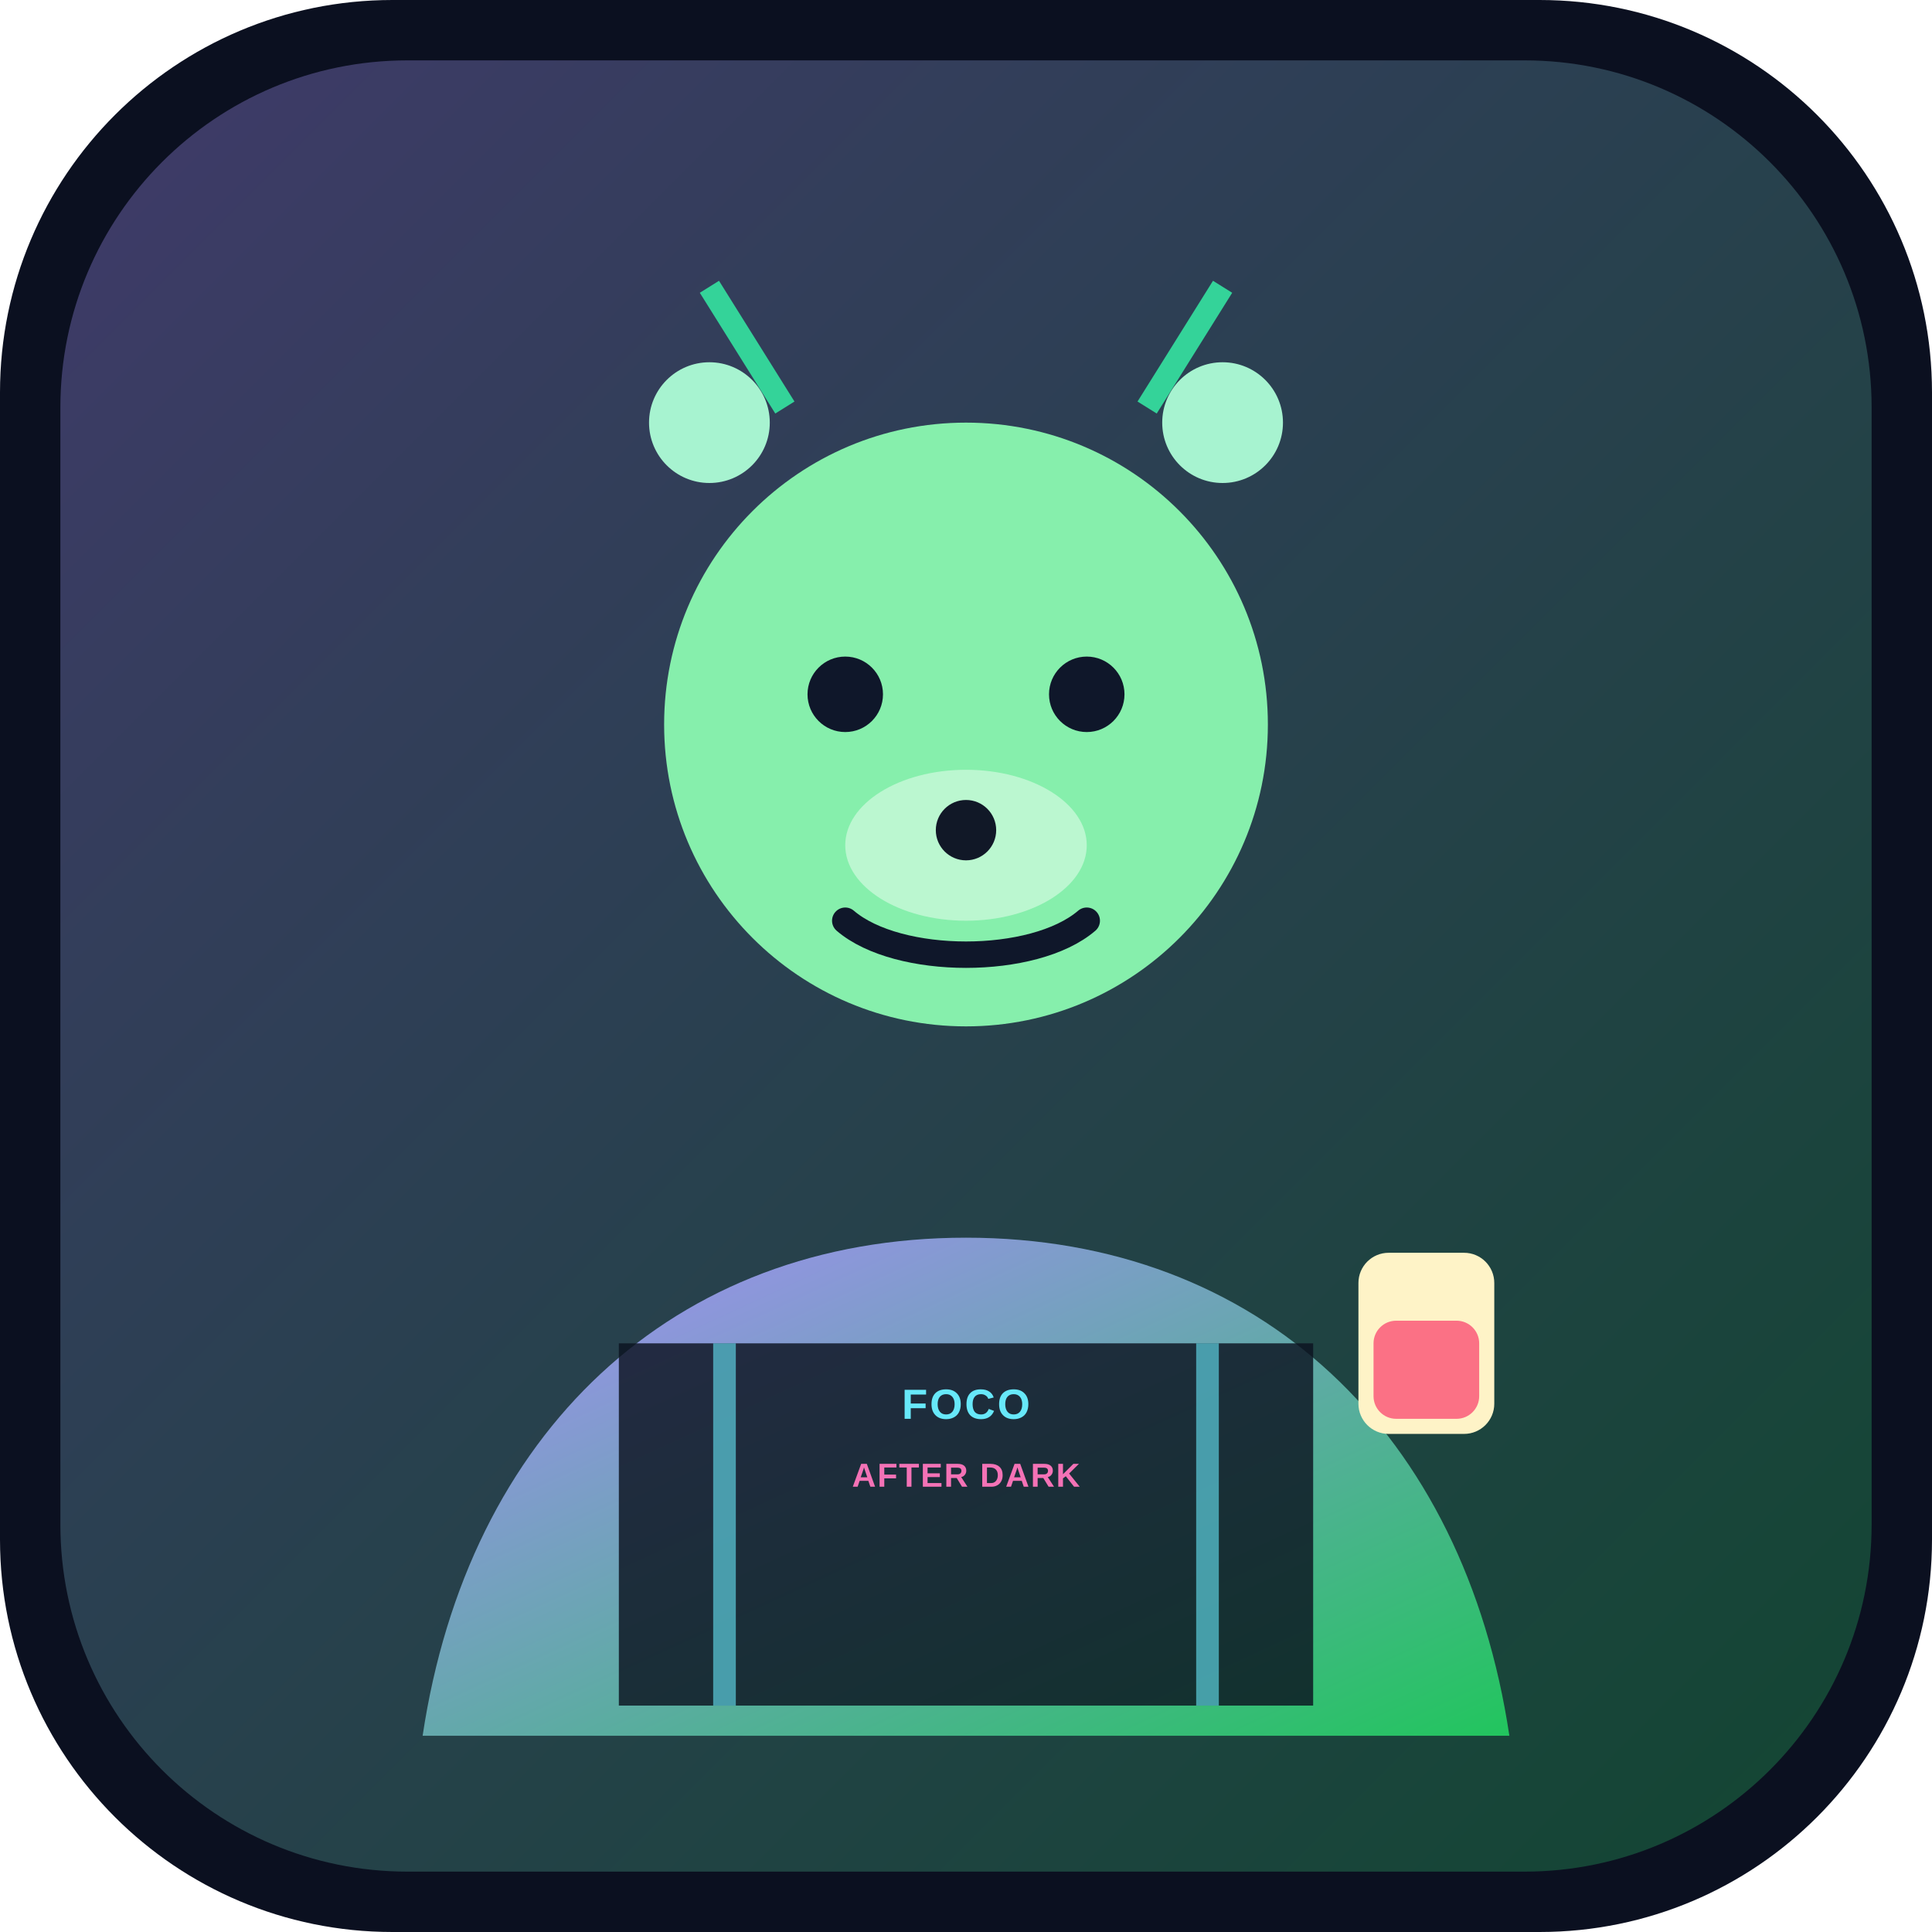
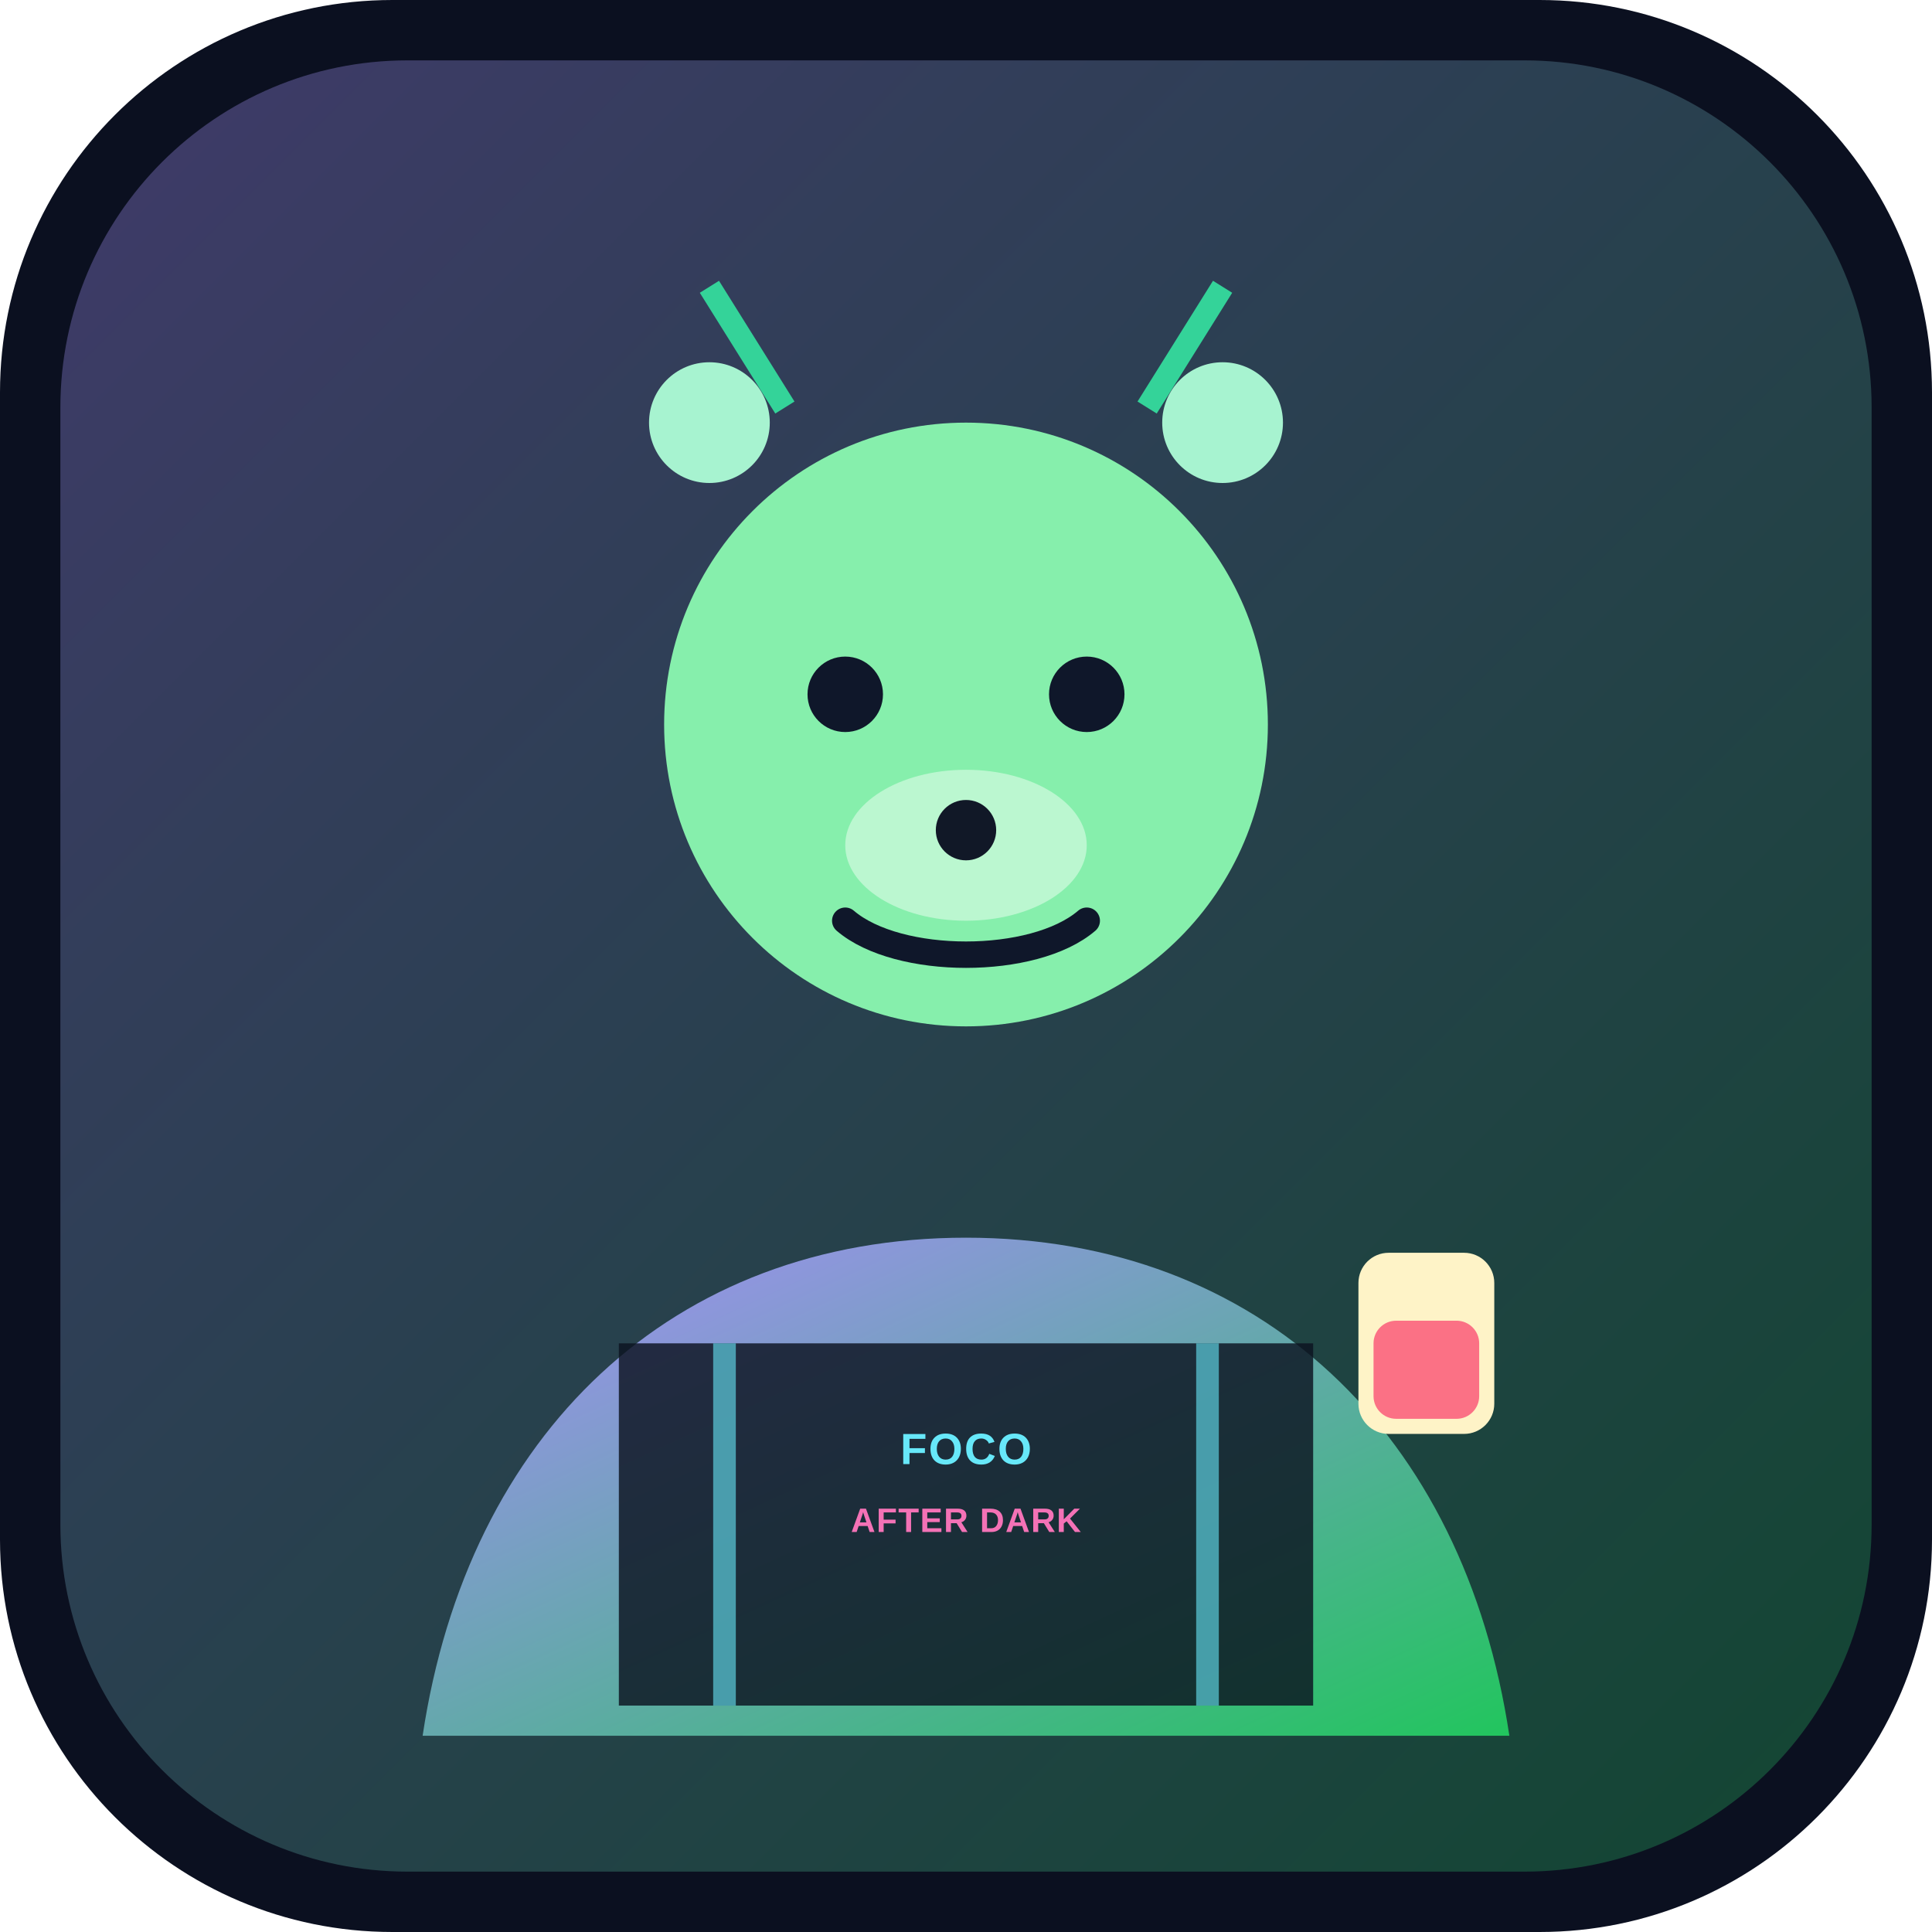
<svg xmlns="http://www.w3.org/2000/svg" viewBox="0 0 256 256" role="img" aria-label="Intoxicated Insect">
  <defs>
    <linearGradient id="bg" x1="0" y1="0" x2="1" y2="1">
      <stop offset="0%" stop-color="#a78bfa" stop-opacity="0.34" />
      <stop offset="100%" stop-color="#22c55e" stop-opacity="0.30" />
    </linearGradient>
    <linearGradient id="shirt" x1="0" y1="0" x2="1" y2="1">
      <stop offset="0%" stop-color="#a78bfa" />
      <stop offset="100%" stop-color="#22c55e" />
    </linearGradient>
  </defs>
  <rect width="256" height="256" rx="52" fill="#0b1020" />
  <rect x="8" y="8" width="240" height="240" rx="46" fill="url(#bg)" />
  <circle cx="94" cy="56" r="8" fill="#a7f3d0" />
  <circle cx="162" cy="56" r="8" fill="#a7f3d0" />
  <path d="M104 54l-10-16M152 54l10-16" stroke="#34d399" stroke-width="3" />
  <circle cx="128" cy="96" r="40" fill="#86efac" />
  <ellipse cx="128" cy="112" rx="16" ry="10" fill="#bbf7d0" />
  <circle cx="112" cy="92" r="5" fill="#0f172a" />
  <circle cx="144" cy="92" r="5" fill="#0f172a" />
  <circle cx="128" cy="110" r="4" fill="#111827" />
  <path d="M112 122c7 6 25 6 32 0" fill="none" stroke="#0f172a" stroke-width="3.5" stroke-linecap="round" />
  <path d="M56 230c6-40 33-66 72-66s66 26 72 66" fill="url(#shirt)" />
  <path d="M82 178h92v48H82z" fill="#0b1220" opacity="0.82" />
  <path d="M96 178v48M160 178v48" stroke="#67e8f9" stroke-width="3" opacity="0.6" />
-   <text x="128" y="188" text-anchor="middle" font-family="Arial, sans-serif" font-size="5.6" font-weight="700" fill="#67e8f9" letter-spacing="0.28">FOCO</text>
-   <text x="128" y="197" text-anchor="middle" font-family="Arial, sans-serif" font-size="4.4" font-weight="700" fill="#f472b6" letter-spacing="0.18">AFTER DARK</text>
+   <text x="128" y="194" text-anchor="middle" font-family="Arial, sans-serif" font-size="5.8" font-weight="700" fill="#67e8f9" letter-spacing="0.22">FOCO</text>
+   <text x="128" y="203" text-anchor="middle" font-family="Arial, sans-serif" font-size="4.5" font-weight="700" fill="#f472b6" letter-spacing="0.14">AFTER DARK</text>
  <rect x="180" y="166" width="18" height="24" rx="4" fill="#fef3c7" />
  <rect x="182" y="175" width="14" height="13" rx="3" fill="#fb7185" />
</svg>
